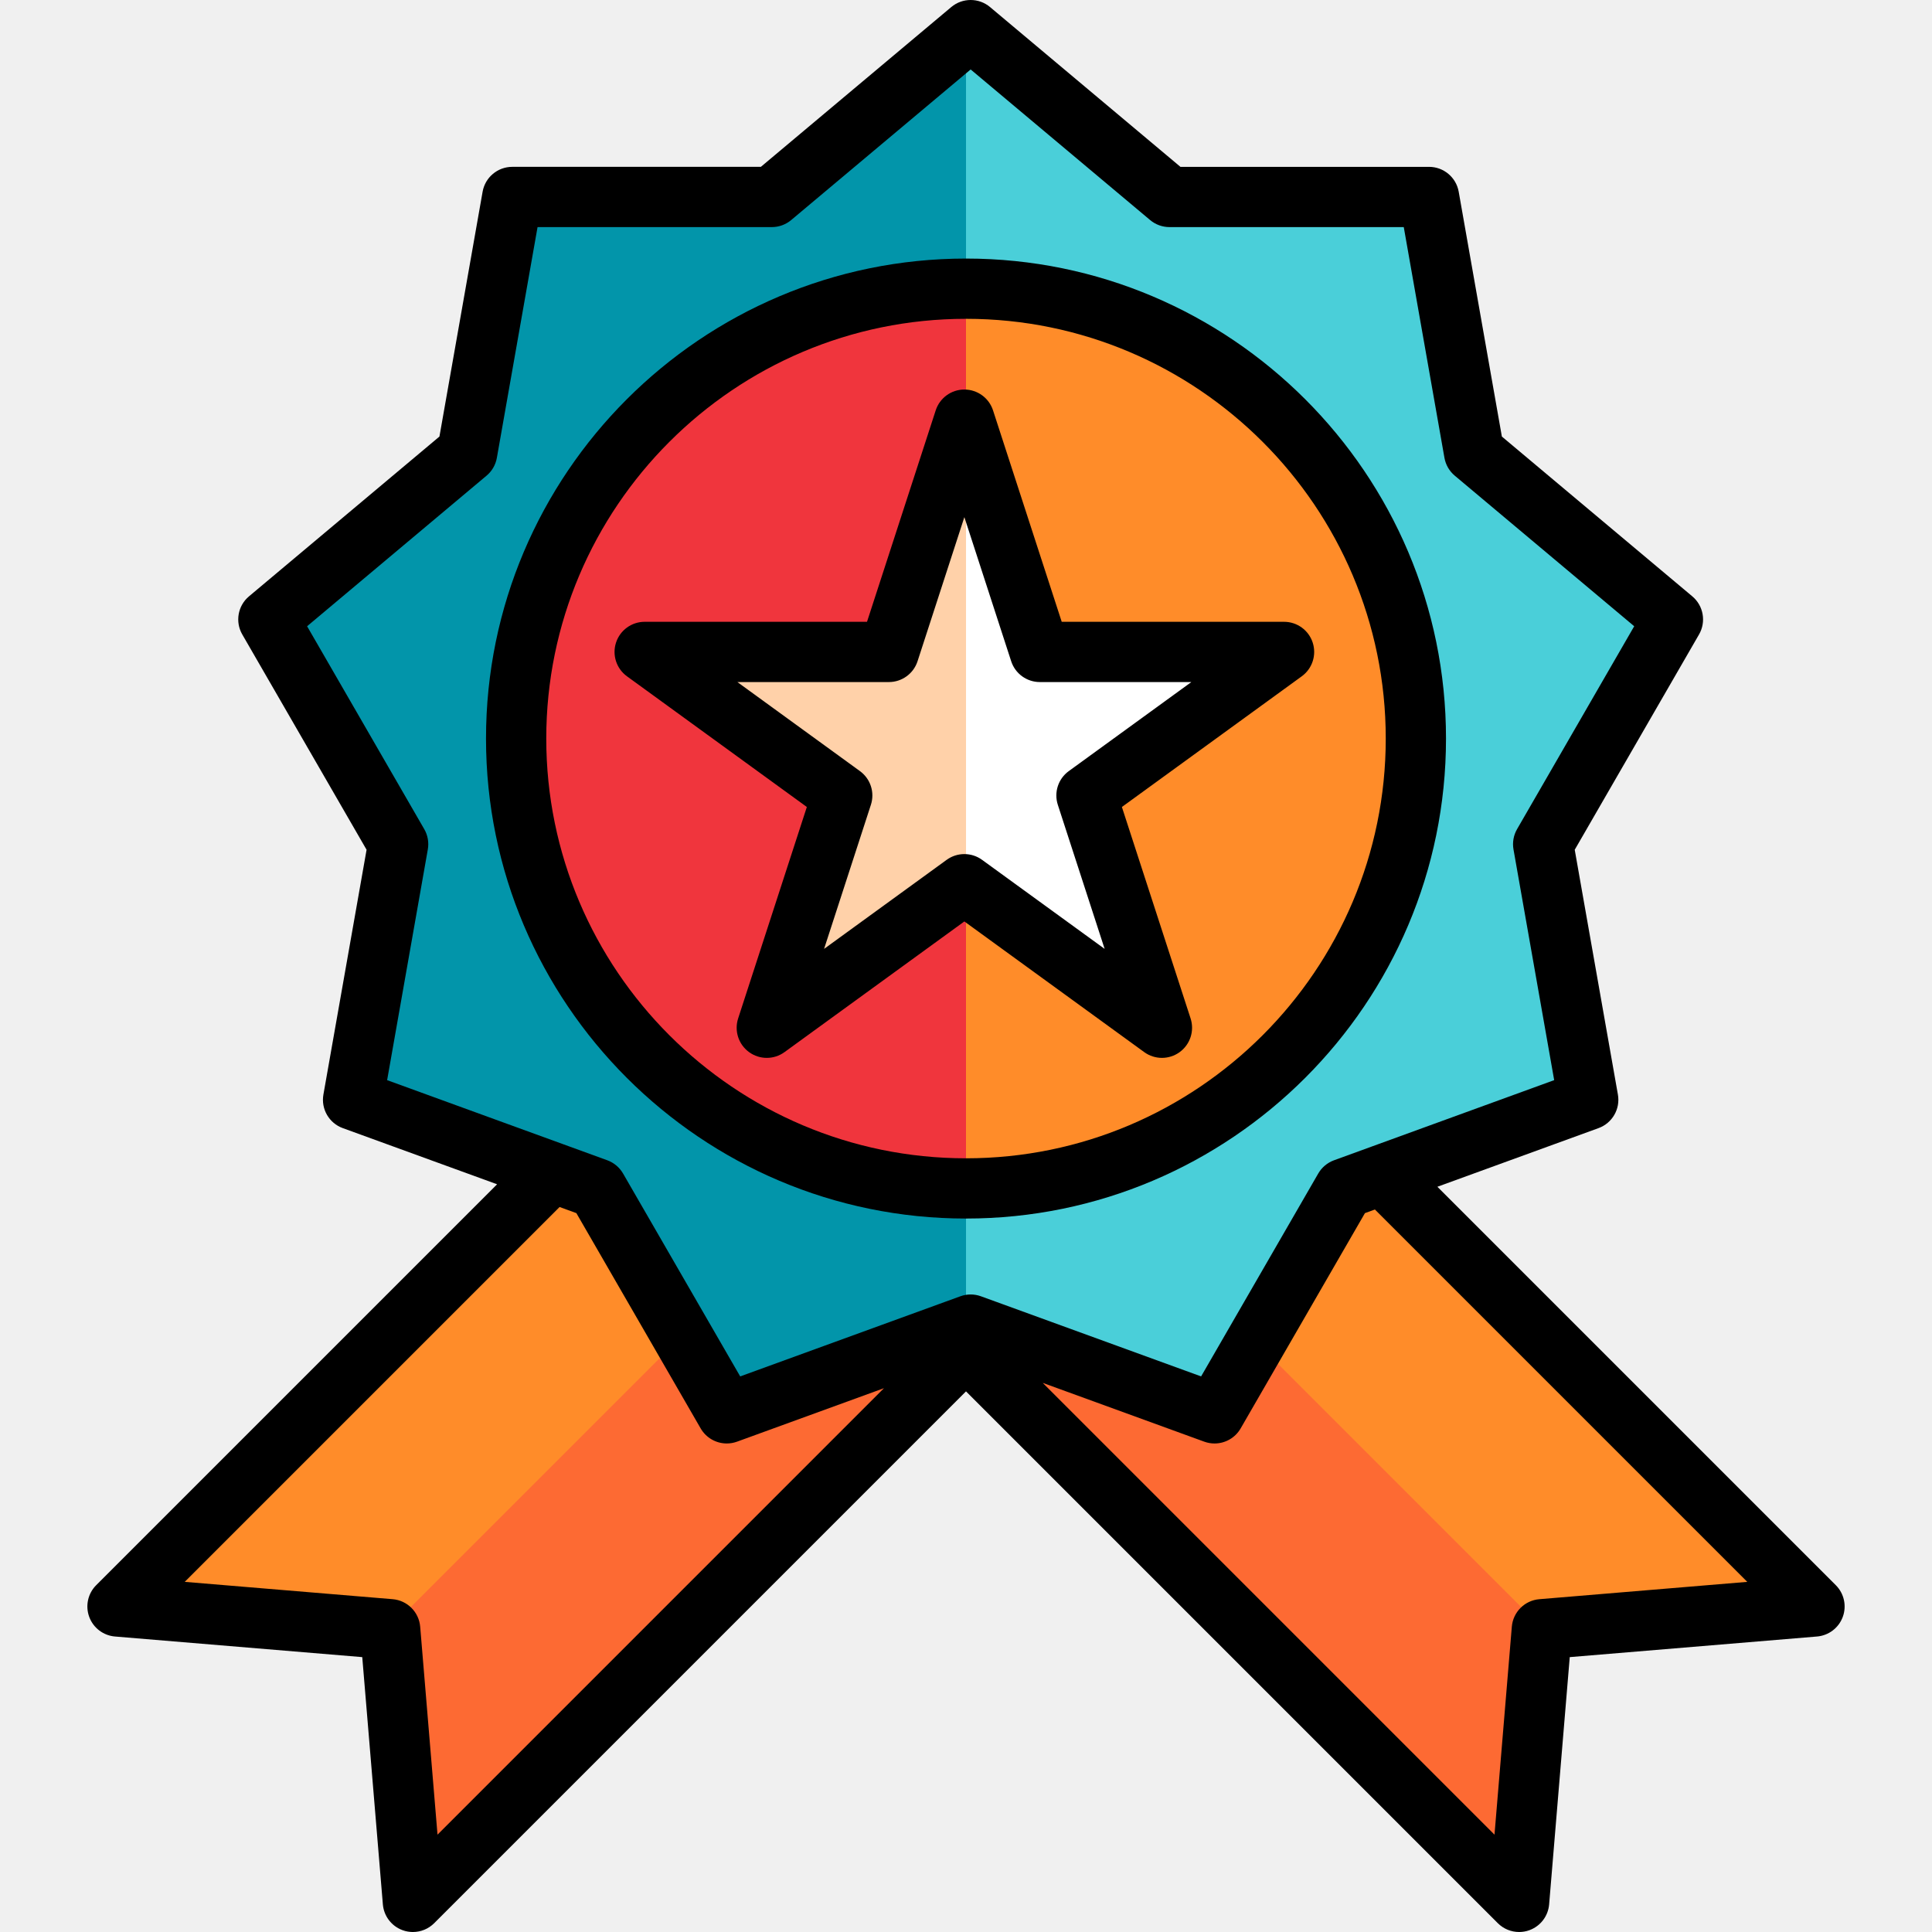
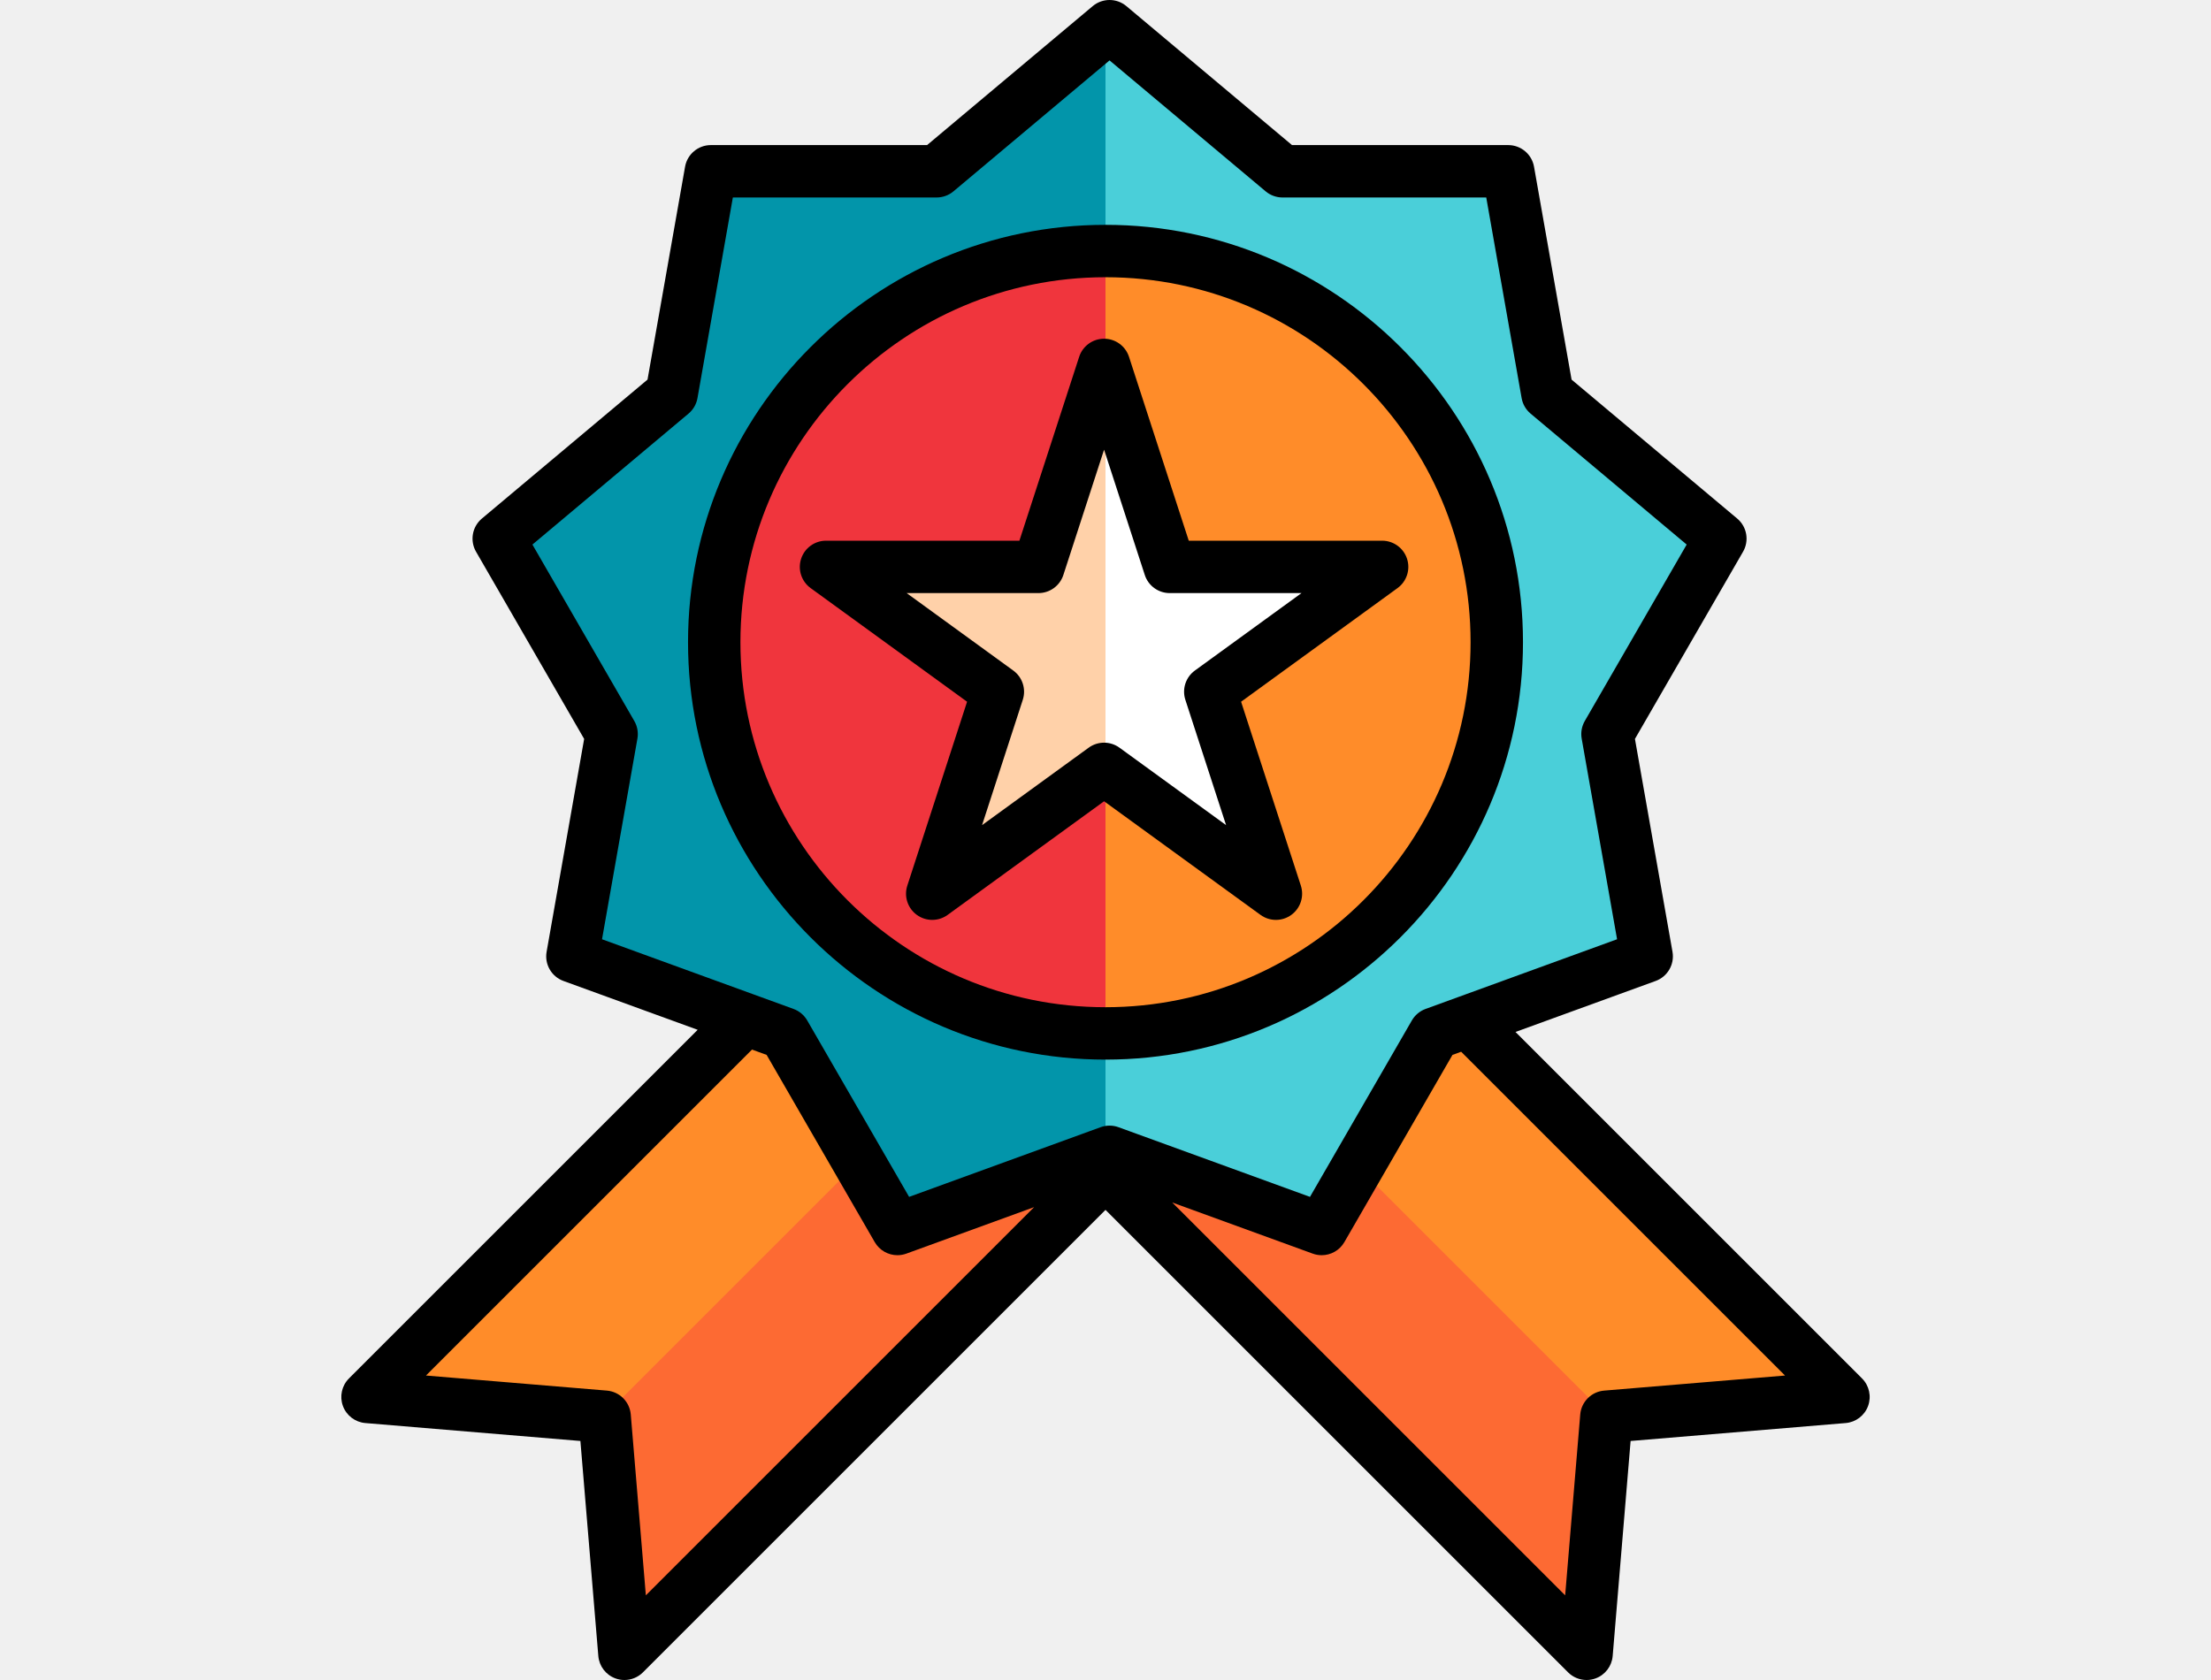
- <svg xmlns="http://www.w3.org/2000/svg" version="1.1" id="Layer_1" x="0px" y="0px" viewBox="0 0 512.001 512.001" style="enable-background:new 0 0 512.001 512.001;" xml:space="preserve">
-   <polygon style="fill:#FF8C29;" points="402.585,504.018 408.606,431.759 480.864,425.737 300.218,245.092 221.939,323.372 " />
-   <polygon style="fill:#FD6A33;" points="261.28,284.031 221.939,323.372 402.585,504.017 408.606,431.759 408.977,431.728 " />
-   <polygon style="fill:#FF8C29;" points="109.42,504.018 103.398,431.759 31.139,425.737 211.785,245.092 290.065,323.372 " />
-   <polygon style="fill:#FD6A33;" points="103.026,431.728 103.398,431.759 109.42,504.017 290.065,323.372 250.724,284.031 " />
-   <polygon style="fill:#4ACFD9;" points="257.235,7.985 309.927,52.198 378.711,52.198 390.655,119.937 443.347,164.151   408.956,223.721 420.9,291.46 356.264,314.986 321.871,374.554 257.235,351.028 192.599,374.554 158.206,314.986 93.571,291.46   105.515,223.721 71.122,164.151 123.814,119.937 135.759,52.198 204.543,52.198 " />
-   <circle style="fill:#FD6A33;" cx="256.005" cy="195.723" r="119.22" />
-   <polygon style="fill:#E6EAEA;" points="255.566,111.215 275.567,172.769 340.289,172.769 287.928,210.812 307.928,272.366   255.566,234.323 203.205,272.366 223.205,210.812 170.844,172.769 235.566,172.769 " />
-   <polygon style="fill:#4ACFD9;" points="443.347,164.151 390.655,119.937 378.711,52.198 309.927,52.198 257.235,7.985   256.002,9.019 256.002,351.478 257.235,351.028 321.872,374.554 356.264,314.986 420.9,291.46 408.956,223.721 " />
-   <polygon style="fill:#0295AA;" points="204.543,52.198 135.759,52.198 123.814,119.937 71.122,164.151 105.515,223.721   93.571,291.46 158.206,314.986 192.599,374.554 256.002,351.478 256.002,9.019 " />
-   <path style="fill:#F0353D;" d="M136.782,195.724c0,65.844,53.377,119.22,119.22,119.22V76.504  C190.158,76.504,136.782,129.881,136.782,195.724z" />
-   <path style="fill:#FF8C29;" d="M256.002,76.504v238.44c65.844,0,119.22-53.377,119.22-119.22S321.845,76.504,256.002,76.504z" />
-   <polygon style="fill:#FFFFFF;" points="287.928,210.812 340.289,172.769 275.567,172.769 256.002,112.553 256.002,234.639   307.928,272.366 " />
-   <polygon style="fill:#FFD1A9;" points="255.566,111.214 235.566,172.769 170.844,172.769 223.205,210.812 203.205,272.366   255.566,234.323 256.002,234.639 256.002,112.553 " />
-   <path d="M486.509,420.091L380.924,314.505l42.706-15.543c3.64-1.325,5.805-5.073,5.131-8.889l-11.44-64.877l32.939-57.053  c1.937-3.355,1.186-7.617-1.782-10.107l-50.466-42.345l-11.44-64.878c-0.673-3.815-3.987-6.596-7.862-6.596h-65.88L262.367,1.868  c-2.969-2.491-7.296-2.491-10.265,0l-50.465,42.347h-65.879c-3.875,0-7.189,2.781-7.862,6.596l-11.44,64.877l-50.467,42.347  c-2.968,2.49-3.719,6.752-1.782,10.107l32.94,57.053l-11.44,64.877c-0.674,3.816,1.49,7.563,5.131,8.889l40.899,14.885  L25.492,420.091c-2.197,2.198-2.92,5.473-1.85,8.392c1.069,2.919,3.735,4.951,6.833,5.21l65.527,5.462l5.462,65.526  c0.258,3.098,2.29,5.764,5.209,6.833c0.896,0.329,1.824,0.488,2.745,0.488c2.081,0,4.123-0.814,5.647-2.338l140.936-140.936  l140.936,140.936c1.525,1.524,3.566,2.338,5.647,2.338c0.921,0,1.85-0.159,2.745-0.488c2.919-1.069,4.951-3.735,5.208-6.833  L416,439.155l65.526-5.462c3.098-0.258,5.764-2.29,6.833-5.21C489.429,425.564,488.706,422.29,486.509,420.091z M112.429,219.729  l-31.044-53.768l47.562-39.908c1.438-1.206,2.405-2.88,2.729-4.728l10.781-61.142h62.085c1.878,0,3.695-0.661,5.132-1.868  l47.56-39.908l47.56,39.908c1.438,1.207,3.255,1.868,5.132,1.868h62.086l10.781,61.142c0.326,1.848,1.292,3.523,2.729,4.728  l47.561,39.908l-31.043,53.768c-0.939,1.625-1.274,3.53-0.948,5.379l10.782,61.141l-48.188,17.539l-10.154,3.696  c-1.763,0.643-3.244,1.885-4.183,3.511l-31.042,53.768l-54.55-19.854c-0.004-0.002-0.01-0.002-0.014-0.004l-3.781-1.375  c-1.763-0.643-3.697-0.643-5.46,0l-5.6,2.038l-52.741,19.195l-31.043-53.768c-0.939-1.625-2.42-2.868-4.183-3.511l-11.96-4.354  l-46.381-16.88l10.782-61.141C113.703,223.259,113.368,221.354,112.429,219.729z M111.353,431.095  c-0.324-3.885-3.406-6.969-7.293-7.293l-55.105-4.593l99.338-99.338l4.451,1.62l32.939,57.053c1.46,2.529,4.13,3.993,6.916,3.993  c0.91,0,1.832-0.156,2.729-0.482l38.927-14.168L115.946,486.201L111.353,431.095z M407.942,423.804  c-3.885,0.324-6.969,3.406-7.293,7.293l-4.592,55.105L276.334,366.476l42.806,15.581c0.897,0.327,1.819,0.482,2.729,0.482  c2.786,0,5.456-1.464,6.916-3.993l32.938-57.053l2.644-0.962l98.68,98.68L407.942,423.804z" />
-   <path d="M256.002,322.928c70.141,0,127.204-57.063,127.204-127.204S326.142,68.521,256.002,68.521s-127.204,57.063-127.204,127.204  S185.862,322.928,256.002,322.928z M256.002,84.488c61.335,0,111.237,49.901,111.237,111.237s-49.901,111.237-111.237,111.237  S144.765,257.06,144.765,195.724S194.666,84.488,256.002,84.488z" />
-   <path d="M195.614,269.899c-1.069,3.289,0.102,6.893,2.901,8.926c1.399,1.017,3.045,1.525,4.692,1.525s3.293-0.509,4.692-1.525  l47.669-34.632l47.668,34.632c2.798,2.033,6.587,2.033,9.384,0c2.798-2.032,3.968-5.636,2.901-8.926l-18.208-56.039l47.669-34.633  c2.798-2.032,3.968-5.636,2.901-8.926c-1.069-3.29-4.134-5.517-7.593-5.517h-58.922l-18.207-56.038  c-1.069-3.29-4.134-5.517-7.593-5.517c-3.458,0-6.524,2.227-7.593,5.517l-18.208,56.038h-58.922c-3.458,0-6.524,2.227-7.593,5.517  c-1.069,3.289,0.102,6.893,2.901,8.926l47.669,34.633L195.614,269.899z M195.414,180.752h40.153c3.458,0,6.524-2.227,7.593-5.517  l12.407-38.186l12.406,38.186c1.069,3.29,4.134,5.517,7.593,5.517h40.153l-32.484,23.601c-2.798,2.032-3.969,5.636-2.901,8.926  l12.407,38.186l-32.483-23.599c-2.798-2.033-6.587-2.033-9.384,0l-32.484,23.6l12.407-38.187c1.069-3.289-0.102-6.893-2.901-8.926  L195.414,180.752z" />
-   <g>
- </g>
-   <g>
- </g>
-   <g>
- </g>
-   <g>
- </g>
-   <g>
- </g>
-   <g>
- </g>
-   <g>
- </g>
-   <g>
- </g>
-   <g>
- </g>
-   <g>
- </g>
-   <g>
- </g>
-   <g>
- </g>
-   <g>
- </g>
-   <g>
- </g>
-   <g>
- </g>
+ <svg xmlns="http://www.w3.org/2000/svg" id="body_1" width="50" height="38">
+   <g transform="matrix(0.07421862 0 0 0.07421862 6 -0)">
+     <path d="M402.585 504.018L408.606 431.759L480.864 425.737L300.218 245.092L221.939 323.372L402.585 504.018" stroke="none" fill="#FF8C29" fill-rule="nonzero" />
+     <path d="M261.28 284.031L221.939 323.372L402.585 504.017L408.606 431.759L408.977 431.728L261.28 284.031" stroke="none" fill="#FD6A33" fill-rule="nonzero" />
+     <path d="M109.42 504.018L103.398 431.759L31.139 425.737L211.785 245.092L290.065 323.372L109.42 504.018" stroke="none" fill="#FF8C29" fill-rule="nonzero" />
+     <path d="M103.026 431.728L103.398 431.759L109.42 504.017L290.065 323.372L250.724 284.031L103.026 431.728" stroke="none" fill="#FD6A33" fill-rule="nonzero" />
+     <path d="M257.235 7.985L309.927 52.198L378.711 52.198L390.655 119.937L443.347 164.151L408.956 223.721L420.9 291.46L356.264 314.986L321.871 374.554L257.235 351.028L192.599 374.554L158.206 314.986L93.571 291.46L105.515 223.721L71.122 164.151L123.814 119.937L135.759 52.198L204.543 52.198L257.235 7.985" stroke="none" fill="#4ACFD9" fill-rule="nonzero" />
+     <path d="M375.225 195.723C 375.225 228.645 363.585 256.745 340.306 280.024C 317.027 303.303 288.927 314.943 256.005 314.943C 223.083 314.943 194.983 303.303 171.704 280.024C 148.425 256.745 136.785 228.645 136.785 195.723C 136.785 162.801 148.425 134.701 171.704 111.422C 194.983 88.143 223.083 76.503 256.005 76.503C 288.927 76.503 317.027 88.143 340.306 111.422C 363.585 134.701 375.225 162.801 375.225 195.723C 375.225 197.11 375.201 198.497 375.152 199.884" stroke="none" fill="#FD6A33" fill-rule="nonzero" />
+     <path d="M255.566 111.215L275.567 172.769L340.289 172.769L287.928 210.812L307.928 272.366L255.566 234.323L203.205 272.366L223.205 210.812L170.844 172.769L235.566 172.769L255.566 111.215" stroke="none" fill="#E6EAEA" fill-rule="nonzero" />
+     <path d="M443.347 164.151L390.655 119.937L378.711 52.198L309.927 52.198L257.235 7.985L256.002 9.019L256.002 351.478L257.235 351.028L321.872 374.554L356.264 314.986L420.9 291.46L408.956 223.721L443.347 164.151" stroke="none" fill="#4ACFD9" fill-rule="nonzero" />
+     <path d="M204.543 52.198L135.759 52.198L123.814 119.937L71.122 164.151L105.515 223.721L93.571 291.46L158.206 314.986L192.599 374.554L256.002 351.478L256.002 9.019L204.543 52.198" stroke="none" fill="#0295AA" fill-rule="nonzero" />
+     <path d="M136.782 195.724C 136.782 261.568 190.159 314.944 256.002 314.944L256.002 314.944L256.002 76.504C 190.158 76.504 136.782 129.881 136.782 195.724z" stroke="none" fill="#F0353D" fill-rule="nonzero" />
+     <path d="M256.002 76.504L256.002 314.944C 321.846 314.944 375.222 261.567 375.222 195.724C 375.222 129.881 321.845 76.504 256.002 76.504z" stroke="none" fill="#FF8C29" fill-rule="nonzero" />
+     <path d="M287.928 210.812L340.289 172.769L275.567 172.769L256.002 112.553L256.002 234.639L307.928 272.366L287.928 210.812" stroke="none" fill="#FFFFFF" fill-rule="nonzero" />
+     <path d="M255.566 111.214L235.566 172.769L170.844 172.769L223.205 210.812L203.205 272.366L255.566 234.323L256.002 234.639L256.002 112.553L255.566 111.214" stroke="none" fill="#FFD1A9" fill-rule="nonzero" />
+     <path d="M486.509 420.091L380.924 314.505L423.63 298.962C 427.27 297.637 429.435 293.889 428.761 290.073L428.761 290.073L417.321 225.196L450.26 168.143C 452.197 164.788 451.446 160.526 448.478 158.036L448.478 158.036L398.012 115.691L386.572 50.813C 385.899 46.998 382.585 44.217 378.71 44.217L378.71 44.217L312.83 44.217L262.367 1.868C 259.398 -0.623 255.071 -0.623 252.102 1.868L252.102 1.868L201.637 44.215L135.758 44.215C 131.883 44.215 128.569 46.996 127.896 50.811L127.896 50.811L116.456 115.688L65.989 158.035C 63.021 160.525 62.27 164.787 64.207 168.142L64.207 168.142L97.147 225.195L85.707 290.072C 85.033 293.888 87.197 297.635 90.838 298.961L90.838 298.961L131.737 313.846L25.492 420.091C 23.295 422.289 22.572 425.564 23.642 428.483C 24.711 431.402 27.377 433.434 30.475 433.693L30.475 433.693L96.002 439.155L101.464 504.681C 101.722 507.779 103.754 510.445 106.673 511.514C 107.569 511.843 108.497 512.002 109.418 512.002C 111.499 512.002 113.541 511.188 115.065 509.664L115.065 509.664L256.001 368.728L396.937 509.664C 398.462 511.188 400.503 512.002 402.584 512.002C 403.505 512.002 404.434 511.843 405.329 511.514C 408.248 510.445 410.28 507.779 410.537 504.681L410.537 504.681L416 439.155L481.526 433.693C 484.624 433.435 487.29 431.403 488.359 428.483C 489.429 425.564 488.706 422.29 486.509 420.091zM112.429 219.729L81.385 165.961L128.947 126.053C 130.385 124.847 131.352 123.173 131.676 121.325L131.676 121.325L142.457 60.183L204.542 60.183C 206.42 60.183 208.237 59.522 209.674 58.315L209.674 58.315L257.234 18.407L304.794 58.315C 306.232 59.522 308.049 60.183 309.926 60.183L309.926 60.183L372.012 60.183L382.793 121.325C 383.119 123.173 384.085 124.848 385.522 126.053L385.522 126.053L433.083 165.961L402.04 219.729C 401.101 221.354 400.766 223.259 401.092 225.108L401.092 225.108L411.874 286.249L363.686 303.788L353.532 307.484C 351.769 308.127 350.288 309.369 349.349 310.995L349.349 310.995L318.307 364.763L263.757 344.909C 263.753 344.907 263.747 344.907 263.743 344.905L263.743 344.905L259.962 343.53C 258.199 342.887 256.265 342.887 254.502 343.53L254.502 343.53L248.902 345.568L196.161 364.763L165.118 310.995C 164.179 309.37 162.698 308.127 160.935 307.484L160.935 307.484L148.975 303.13L102.594 286.25L113.376 225.109C 113.703 223.259 113.368 221.354 112.429 219.729zM111.353 431.095C 111.029 427.21 107.947 424.126 104.06 423.802L104.06 423.802L48.955 419.209L148.293 319.871L152.744 321.491L185.683 378.544C 187.143 381.073 189.813 382.537 192.599 382.537C 193.509 382.537 194.431 382.381 195.328 382.055L195.328 382.055L234.255 367.887L115.946 486.201L111.353 431.095zM407.942 423.804C 404.057 424.128 400.973 427.21 400.649 431.097L400.649 431.097L396.057 486.202L276.334 366.476L319.14 382.057C 320.037 382.384 320.959 382.539 321.869 382.539C 324.655 382.539 327.325 381.075 328.785 378.546L328.785 378.546L361.723 321.493L364.367 320.531L463.047 419.211L407.942 423.804z" stroke="none" fill="#000000" fill-rule="nonzero" />
+     <path d="M256.002 322.928C 326.143 322.928 383.206 265.865 383.206 195.724C 383.206 125.583 326.142 68.521 256.002 68.521C 185.862 68.521 128.798 125.584 128.798 195.725C 128.798 265.866 185.862 322.928 256.002 322.928zM256.002 84.488C 317.337 84.488 367.239 134.389 367.239 195.725C 367.239 257.061 317.338 306.962 256.002 306.962C 194.666 306.962 144.765 257.06 144.765 195.724C 144.765 134.388 194.666 84.488 256.002 84.488z" stroke="none" fill="#000000" fill-rule="nonzero" />
+     <path d="M195.614 269.899C 194.545 273.188 195.716 276.792 198.515 278.825C 199.914 279.842 201.56 280.35 203.207 280.35C 204.854 280.35 206.5 279.841 207.899 278.825L207.899 278.825L255.568 244.193L303.236 278.825C 306.034 280.858 309.823 280.858 312.62 278.825C 315.418 276.793 316.588 273.189 315.521 269.899L315.521 269.899L297.313 213.86L344.982 179.227C 347.78 177.195 348.95 173.591 347.883 170.301C 346.814 167.011 343.749 164.784 340.29 164.784L340.29 164.784L281.368 164.784L263.161 108.746C 262.092 105.456 259.027 103.229 255.568 103.229C 252.11 103.229 249.044 105.456 247.975 108.746L247.975 108.746L229.767 164.784L170.845 164.784C 167.387 164.784 164.321 167.011 163.252 170.301C 162.183 173.59 163.354 177.194 166.153 179.227L166.153 179.227L213.822 213.86L195.614 269.899zM195.414 180.752L235.567 180.752C 239.025 180.752 242.091 178.525 243.16 175.235L243.16 175.235L255.567 137.049L267.973 175.235C 269.042 178.525 272.107 180.752 275.566 180.752L275.566 180.752L315.719 180.752L283.235 204.353C 280.437 206.385 279.266 209.989 280.334 213.279L280.334 213.279L292.741 251.465L260.258 227.866C 257.46 225.833 253.671 225.833 250.874 227.866L250.874 227.866L218.39 251.466L230.797 213.279C 231.866 209.99 230.695 206.386 227.896 204.353L227.896 204.353L195.414 180.752z" stroke="none" fill="#000000" fill-rule="nonzero" />
+     <g>
+ 	</g>
+     <g>
+ 	</g>
+     <g>
+ 	</g>
+     <g>
+ 	</g>
+     <g>
+ 	</g>
+     <g>
+ 	</g>
+     <g>
+ 	</g>
+     <g>
+ 	</g>
+     <g>
+ 	</g>
+     <g>
+ 	</g>
+     <g>
+ 	</g>
+     <g>
+ 	</g>
+     <g>
+ 	</g>
+     <g>
+ 	</g>
+     <g>
+ 	</g>
+   </g>
</svg>
